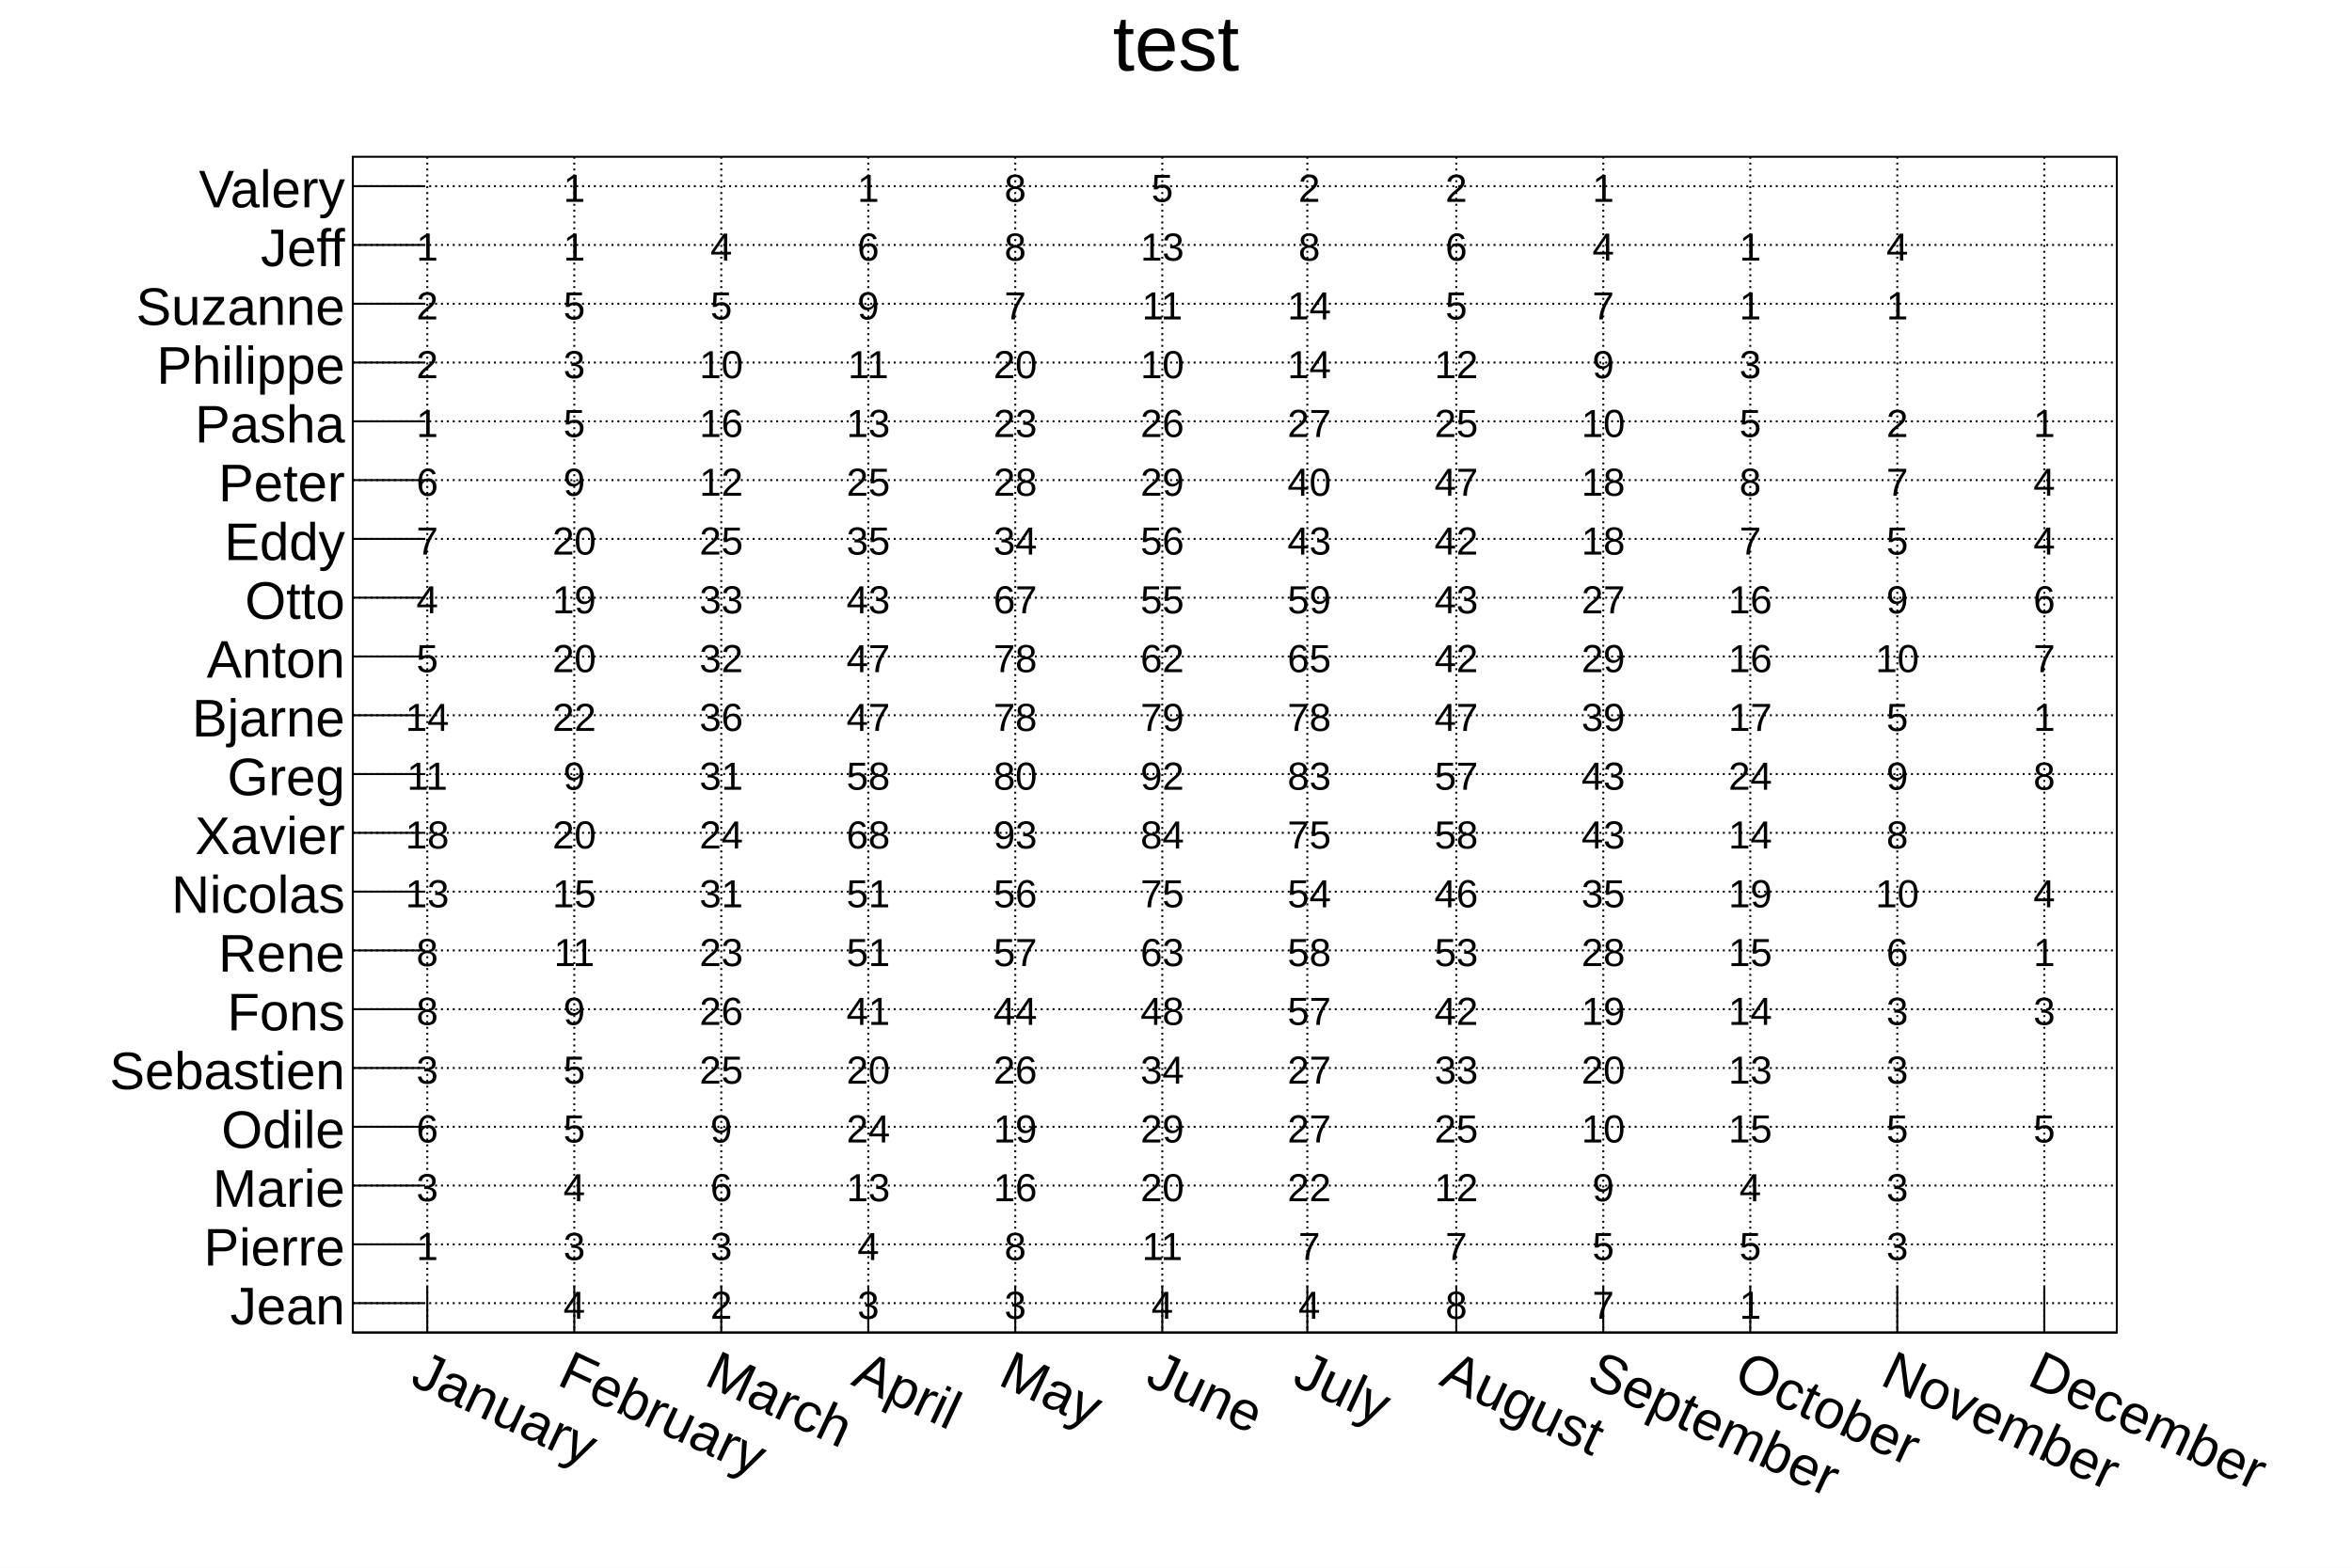
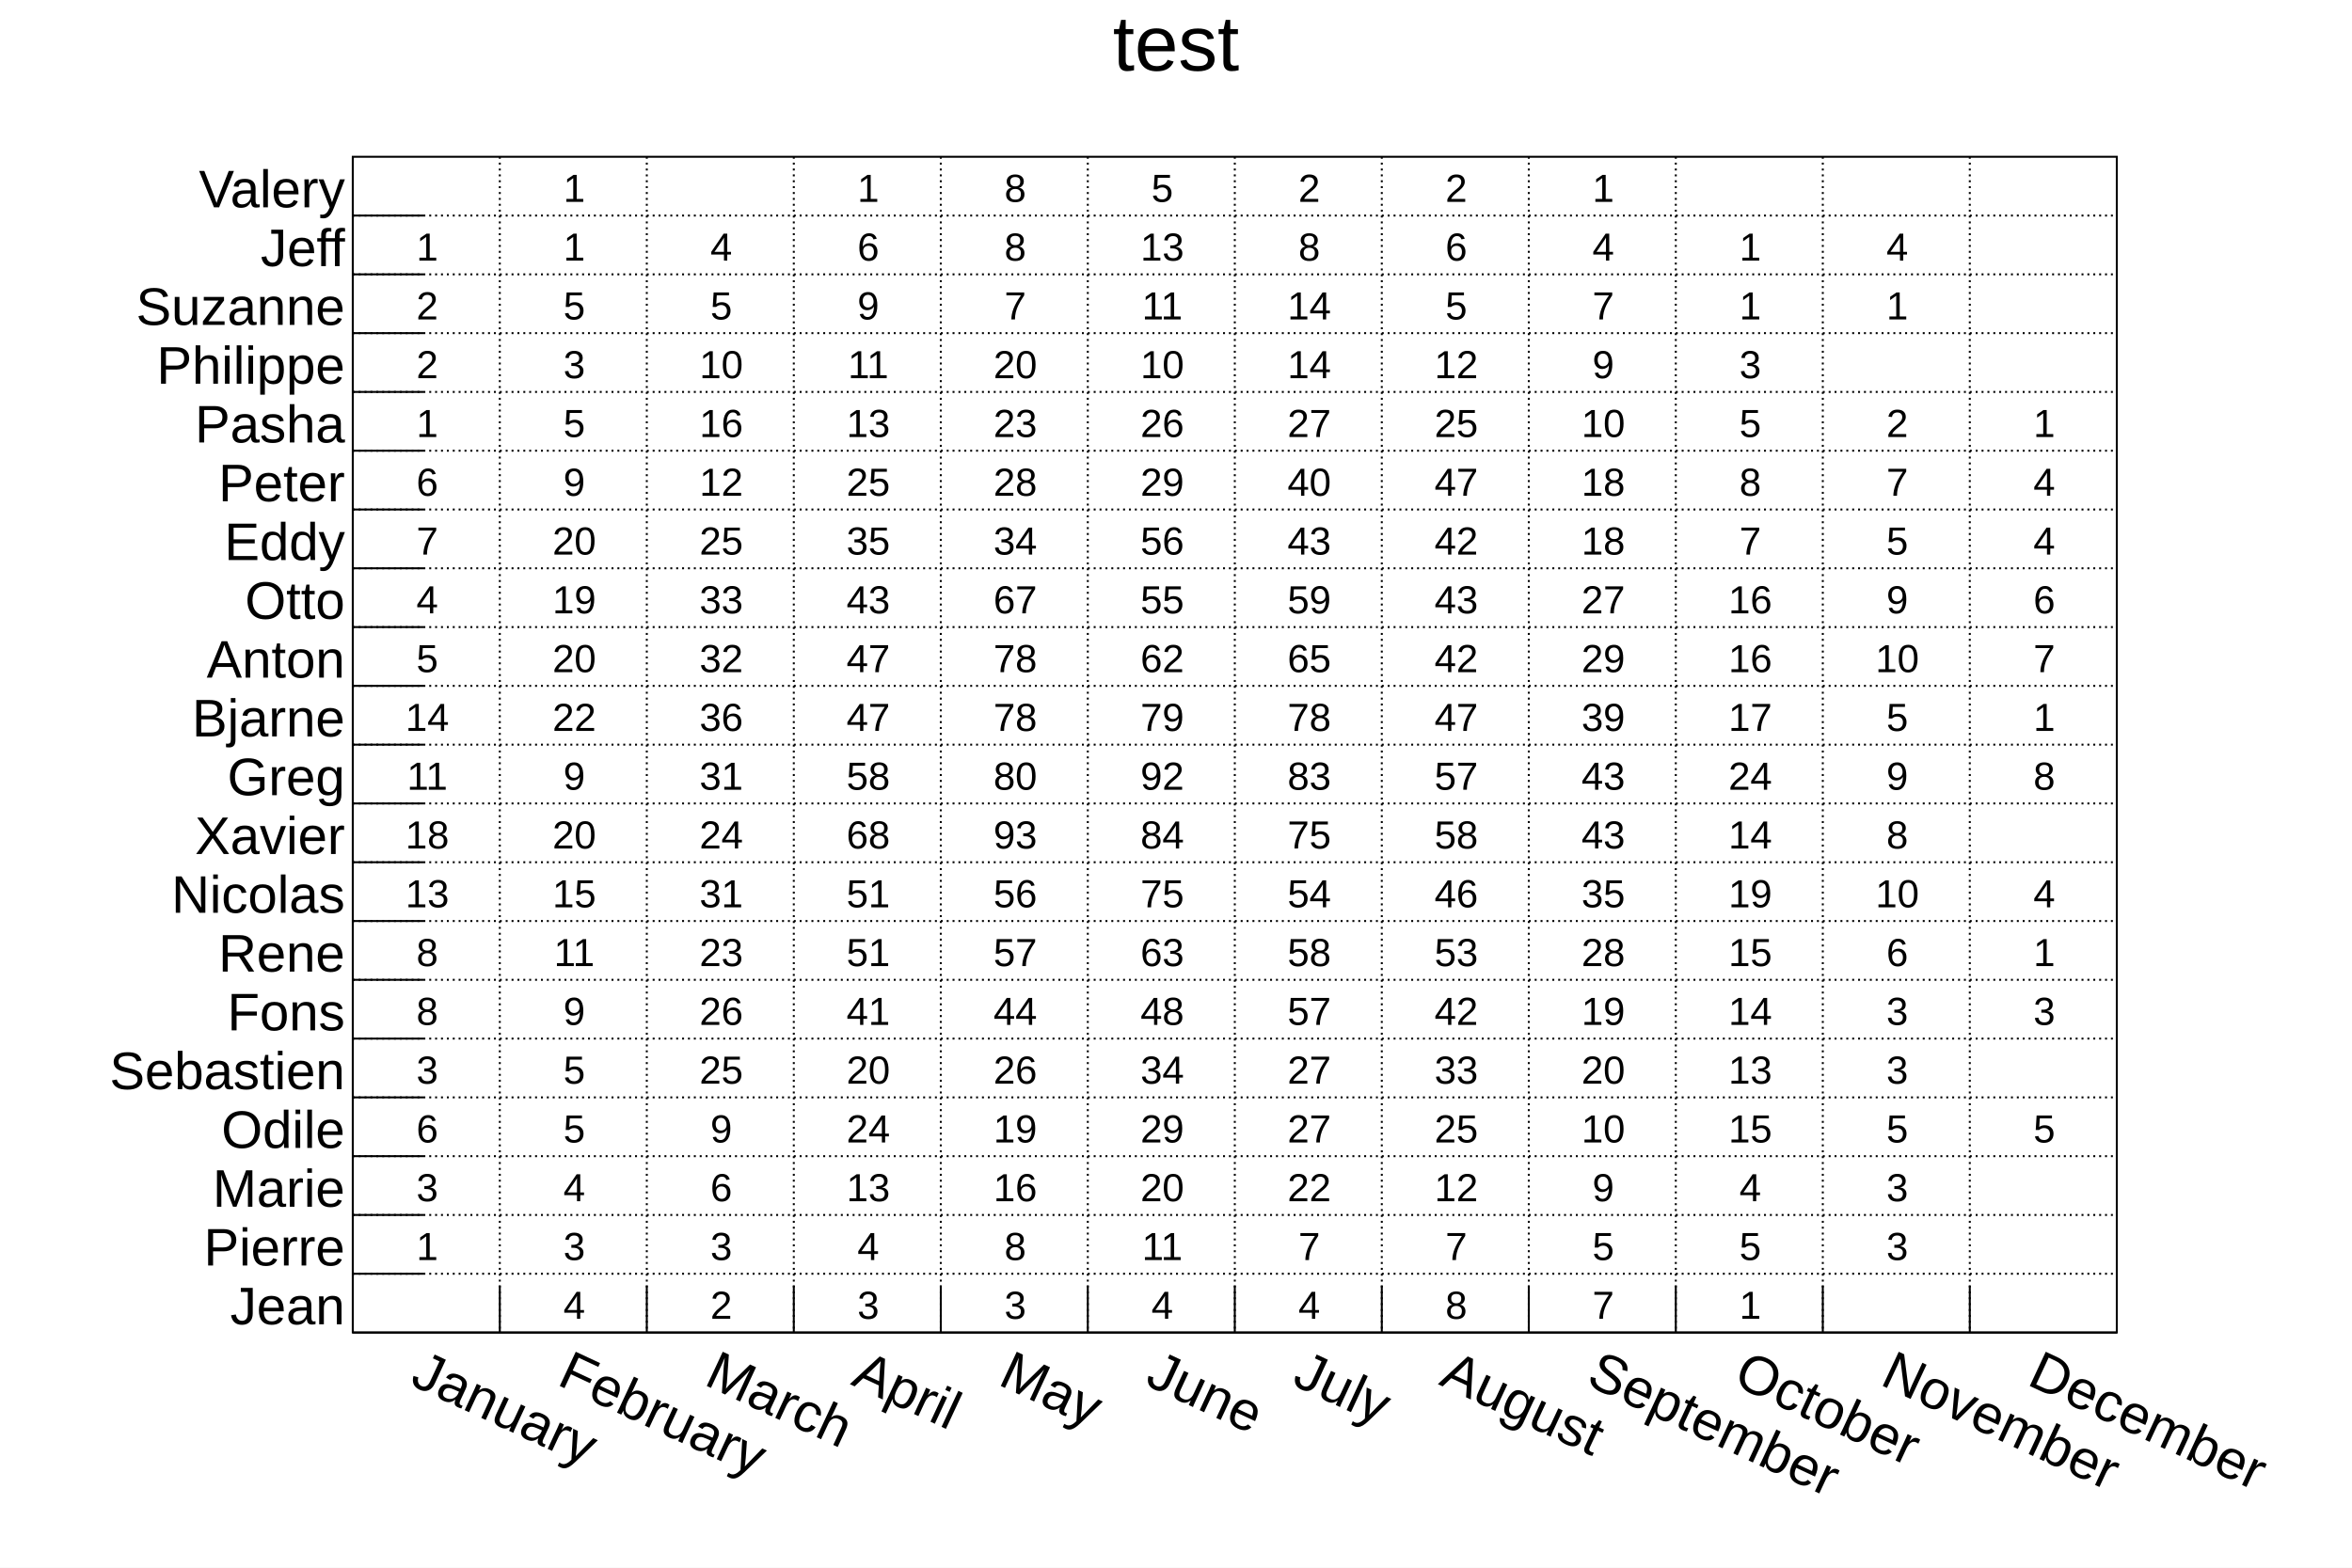
<svg xmlns="http://www.w3.org/2000/svg" viewBox="0 0 1200 800" preserveAspectRatio="none" width="1200" height="800">
  <path d="M0,0H1200V800H0Z" style="fill: white;" />
  <g>
    <g transform="translate(180,80)">
      <path d="M0,0H900V600H0Z" style="fill: white; stroke: black; stroke-width: 1;" />
      <g>
-         <path d="M38,0v600M113,0v600M188,0v600M263,0v600M338,0v600M413,0v600M487,0v600M563,0v600M638,0v600M713,0v600M788,0v600M863,0v600" style="stroke: black; stroke-width: 1; stroke-dasharray: 1,2;" />
-         <path d="M0,585h900M0,555h900M0,525h900M0,495h900M0,465h900M0,435h900M0,405h900M0,375h900M0,345h900M0,315h900M0,285h900M0,255h900M0,225h900M0,195h900M0,165h900M0,135h900M0,105h900M0,75h900M0,45h900M0,15h900" style="stroke: black; stroke-width: 1; stroke-dasharray: 1,2;" />
+         <path d="M75,0v600M150,0v600M225,0v600M300,0v600M375,0v600M450,0v600M525,0v600M600,0v600M675,0v600M750,0v600M825,0v600" style="stroke: black; stroke-width: 1; stroke-dasharray: 1,2;" />
+         <path d="M0,570h900M0,540h900M0,510h900M0,480h900M0,450h900M0,420h900M0,390h900M0,360h900M0,330h900M0,300h900M0,270h900M0,240h900M0,210h900M0,180h900M0,150h900M0,120h900M0,90h900M0,60h900M0,30h900" style="stroke: black; stroke-width: 1; stroke-dasharray: 1,2;" />
      </g>
      <svg x="0" y="0" overflow="hidden" width="900" height="600" viewBox="0 0 900 600">
        <g>
          <g font-family="Arial" font-size="20" space="preserve" fill="black" text-anchor="middle">
            <text dy=".4em" transform="translate(38,555)">
       1
      </text>
            <text dy=".4em" transform="translate(38,525)">
       3
      </text>
            <text dy=".4em" transform="translate(38,495)">
       6
      </text>
            <text dy=".4em" transform="translate(38,465)">
       3
      </text>
            <text dy=".4em" transform="translate(38,435)">
       8
      </text>
            <text dy=".4em" transform="translate(38,405)">
       8
      </text>
            <text dy=".4em" transform="translate(38,375)">
       13
      </text>
            <text dy=".4em" transform="translate(38,345)">
       18
      </text>
            <text dy=".4em" transform="translate(38,315)">
       11
      </text>
            <text dy=".4em" transform="translate(38,285)">
       14
      </text>
            <text dy=".4em" transform="translate(38,255)">
       5
      </text>
            <text dy=".4em" transform="translate(38,225)">
       4
      </text>
            <text dy=".4em" transform="translate(38,195)">
       7
      </text>
            <text dy=".4em" transform="translate(38,165)">
       6
      </text>
            <text dy=".4em" transform="translate(38,135)">
       1
      </text>
            <text dy=".4em" transform="translate(38,105)">
       2
      </text>
            <text dy=".4em" transform="translate(38,75)">
       2
      </text>
            <text dy=".4em" transform="translate(38,45)">
       1
      </text>
            <text dy=".4em" transform="translate(113,585)">
       4
      </text>
            <text dy=".4em" transform="translate(113,555)">
       3
      </text>
            <text dy=".4em" transform="translate(113,525)">
       4
      </text>
            <text dy=".4em" transform="translate(113,495)">
       5
      </text>
            <text dy=".4em" transform="translate(113,465)">
       5
      </text>
            <text dy=".4em" transform="translate(113,435)">
       9
      </text>
            <text dy=".4em" transform="translate(113,405)">
       11
      </text>
            <text dy=".4em" transform="translate(113,375)">
       15
      </text>
            <text dy=".4em" transform="translate(113,345)">
       20
      </text>
            <text dy=".4em" transform="translate(113,315)">
       9
      </text>
            <text dy=".4em" transform="translate(113,285)">
       22
      </text>
            <text dy=".4em" transform="translate(113,255)">
       20
      </text>
            <text dy=".4em" transform="translate(113,225)">
       19
      </text>
            <text dy=".4em" transform="translate(113,195)">
       20
      </text>
            <text dy=".4em" transform="translate(113,165)">
       9
      </text>
            <text dy=".4em" transform="translate(113,135)">
       5
      </text>
            <text dy=".4em" transform="translate(113,105)">
       3
      </text>
            <text dy=".4em" transform="translate(113,75)">
       5
      </text>
            <text dy=".4em" transform="translate(113,45)">
       1
      </text>
            <text dy=".4em" transform="translate(113,15)">
       1
      </text>
            <text dy=".4em" transform="translate(188,585)">
       2
      </text>
            <text dy=".4em" transform="translate(188,555)">
       3
      </text>
            <text dy=".4em" transform="translate(188,525)">
       6
      </text>
            <text dy=".4em" transform="translate(188,495)">
       9
      </text>
            <text dy=".4em" transform="translate(188,465)">
       25
      </text>
            <text dy=".4em" transform="translate(188,435)">
       26
      </text>
            <text dy=".4em" transform="translate(188,405)">
       23
      </text>
            <text dy=".4em" transform="translate(188,375)">
       31
      </text>
            <text dy=".4em" transform="translate(188,345)">
       24
      </text>
            <text dy=".4em" transform="translate(188,315)">
       31
      </text>
            <text dy=".4em" transform="translate(188,285)">
       36
      </text>
            <text dy=".4em" transform="translate(188,255)">
       32
      </text>
            <text dy=".4em" transform="translate(188,225)">
       33
      </text>
            <text dy=".4em" transform="translate(188,195)">
       25
      </text>
            <text dy=".4em" transform="translate(188,165)">
       12
      </text>
            <text dy=".4em" transform="translate(188,135)">
       16
      </text>
            <text dy=".4em" transform="translate(188,105)">
       10
      </text>
            <text dy=".4em" transform="translate(188,75)">
       5
      </text>
            <text dy=".4em" transform="translate(188,45)">
       4
      </text>
            <text dy=".4em" transform="translate(263,585)">
       3
      </text>
            <text dy=".4em" transform="translate(263,555)">
       4
      </text>
            <text dy=".4em" transform="translate(263,525)">
       13
      </text>
            <text dy=".4em" transform="translate(263,495)">
       24
      </text>
            <text dy=".4em" transform="translate(263,465)">
       20
      </text>
            <text dy=".4em" transform="translate(263,435)">
       41
      </text>
            <text dy=".4em" transform="translate(263,405)">
       51
      </text>
            <text dy=".4em" transform="translate(263,375)">
       51
      </text>
            <text dy=".4em" transform="translate(263,345)">
       68
      </text>
            <text dy=".4em" transform="translate(263,315)">
       58
      </text>
            <text dy=".4em" transform="translate(263,285)">
       47
      </text>
            <text dy=".4em" transform="translate(263,255)">
       47
      </text>
            <text dy=".4em" transform="translate(263,225)">
       43
      </text>
            <text dy=".4em" transform="translate(263,195)">
       35
      </text>
            <text dy=".4em" transform="translate(263,165)">
       25
      </text>
            <text dy=".4em" transform="translate(263,135)">
       13
      </text>
            <text dy=".4em" transform="translate(263,105)">
       11
      </text>
            <text dy=".4em" transform="translate(263,75)">
       9
      </text>
            <text dy=".4em" transform="translate(263,45)">
       6
      </text>
            <text dy=".4em" transform="translate(263,15)">
       1
      </text>
            <text dy=".4em" transform="translate(338,585)">
       3
      </text>
            <text dy=".4em" transform="translate(338,555)">
       8
      </text>
            <text dy=".4em" transform="translate(338,525)">
       16
      </text>
            <text dy=".4em" transform="translate(338,495)">
       19
      </text>
            <text dy=".4em" transform="translate(338,465)">
       26
      </text>
            <text dy=".4em" transform="translate(338,435)">
       44
      </text>
            <text dy=".4em" transform="translate(338,405)">
       57
      </text>
            <text dy=".4em" transform="translate(338,375)">
       56
      </text>
            <text dy=".4em" transform="translate(338,345)">
       93
      </text>
            <text dy=".4em" transform="translate(338,315)">
       80
      </text>
            <text dy=".4em" transform="translate(338,285)">
       78
      </text>
            <text dy=".4em" transform="translate(338,255)">
       78
      </text>
            <text dy=".4em" transform="translate(338,225)">
       67
      </text>
            <text dy=".4em" transform="translate(338,195)">
       34
      </text>
            <text dy=".4em" transform="translate(338,165)">
       28
      </text>
            <text dy=".4em" transform="translate(338,135)">
       23
      </text>
            <text dy=".4em" transform="translate(338,105)">
       20
      </text>
            <text dy=".4em" transform="translate(338,75)">
       7
      </text>
            <text dy=".4em" transform="translate(338,45)">
       8
      </text>
            <text dy=".4em" transform="translate(338,15)">
       8
      </text>
            <text dy=".4em" transform="translate(413,585)">
       4
      </text>
            <text dy=".4em" transform="translate(413,555)">
       11
      </text>
            <text dy=".4em" transform="translate(413,525)">
       20
      </text>
            <text dy=".4em" transform="translate(413,495)">
       29
      </text>
            <text dy=".4em" transform="translate(413,465)">
       34
      </text>
            <text dy=".4em" transform="translate(413,435)">
       48
      </text>
            <text dy=".4em" transform="translate(413,405)">
       63
      </text>
            <text dy=".4em" transform="translate(413,375)">
       75
      </text>
            <text dy=".4em" transform="translate(413,345)">
       84
      </text>
            <text dy=".4em" transform="translate(413,315)">
       92
      </text>
            <text dy=".4em" transform="translate(413,285)">
       79
      </text>
            <text dy=".4em" transform="translate(413,255)">
       62
      </text>
            <text dy=".4em" transform="translate(413,225)">
       55
      </text>
            <text dy=".4em" transform="translate(413,195)">
       56
      </text>
            <text dy=".4em" transform="translate(413,165)">
       29
      </text>
            <text dy=".4em" transform="translate(413,135)">
       26
      </text>
            <text dy=".4em" transform="translate(413,105)">
       10
      </text>
            <text dy=".4em" transform="translate(413,75)">
       11
      </text>
            <text dy=".4em" transform="translate(413,45)">
       13
      </text>
            <text dy=".4em" transform="translate(413,15)">
       5
      </text>
            <text dy=".4em" transform="translate(488,585)">
       4
      </text>
            <text dy=".4em" transform="translate(488,555)">
       7
      </text>
            <text dy=".4em" transform="translate(488,525)">
       22
      </text>
            <text dy=".4em" transform="translate(488,495)">
       27
      </text>
            <text dy=".4em" transform="translate(488,465)">
       27
      </text>
            <text dy=".4em" transform="translate(488,435)">
       57
      </text>
            <text dy=".4em" transform="translate(488,405)">
       58
      </text>
            <text dy=".4em" transform="translate(488,375)">
       54
      </text>
            <text dy=".4em" transform="translate(488,345)">
       75
      </text>
            <text dy=".4em" transform="translate(488,315)">
       83
      </text>
            <text dy=".4em" transform="translate(488,285)">
       78
      </text>
            <text dy=".4em" transform="translate(488,255)">
       65
      </text>
            <text dy=".4em" transform="translate(488,225)">
       59
      </text>
            <text dy=".4em" transform="translate(488,195)">
       43
      </text>
            <text dy=".4em" transform="translate(488,165)">
       40
      </text>
            <text dy=".4em" transform="translate(488,135)">
       27
      </text>
            <text dy=".4em" transform="translate(488,105)">
       14
      </text>
            <text dy=".4em" transform="translate(488,75)">
       14
      </text>
            <text dy=".4em" transform="translate(488,45)">
       8
      </text>
            <text dy=".4em" transform="translate(488,15)">
       2
      </text>
            <text dy=".4em" transform="translate(563,585)">
       8
      </text>
            <text dy=".4em" transform="translate(563,555)">
       7
      </text>
            <text dy=".4em" transform="translate(563,525)">
       12
      </text>
            <text dy=".4em" transform="translate(563,495)">
       25
      </text>
            <text dy=".4em" transform="translate(563,465)">
       33
      </text>
            <text dy=".4em" transform="translate(563,435)">
       42
      </text>
            <text dy=".4em" transform="translate(563,405)">
       53
      </text>
            <text dy=".4em" transform="translate(563,375)">
       46
      </text>
            <text dy=".4em" transform="translate(563,345)">
       58
      </text>
            <text dy=".4em" transform="translate(563,315)">
       57
      </text>
            <text dy=".4em" transform="translate(563,285)">
       47
      </text>
            <text dy=".4em" transform="translate(563,255)">
       42
      </text>
            <text dy=".4em" transform="translate(563,225)">
       43
      </text>
            <text dy=".4em" transform="translate(563,195)">
       42
      </text>
            <text dy=".4em" transform="translate(563,165)">
       47
      </text>
            <text dy=".4em" transform="translate(563,135)">
       25
      </text>
            <text dy=".4em" transform="translate(563,105)">
       12
      </text>
            <text dy=".4em" transform="translate(563,75)">
       5
      </text>
            <text dy=".4em" transform="translate(563,45)">
       6
      </text>
            <text dy=".4em" transform="translate(563,15)">
       2
      </text>
            <text dy=".4em" transform="translate(638,585)">
       7
      </text>
            <text dy=".4em" transform="translate(638,555)">
       5
      </text>
            <text dy=".4em" transform="translate(638,525)">
       9
      </text>
            <text dy=".4em" transform="translate(638,495)">
       10
      </text>
            <text dy=".4em" transform="translate(638,465)">
       20
      </text>
            <text dy=".4em" transform="translate(638,435)">
       19
      </text>
            <text dy=".4em" transform="translate(638,405)">
       28
      </text>
            <text dy=".4em" transform="translate(638,375)">
       35
      </text>
            <text dy=".4em" transform="translate(638,345)">
       43
      </text>
            <text dy=".4em" transform="translate(638,315)">
       43
      </text>
            <text dy=".4em" transform="translate(638,285)">
       39
      </text>
            <text dy=".4em" transform="translate(638,255)">
       29
      </text>
            <text dy=".4em" transform="translate(638,225)">
       27
      </text>
            <text dy=".4em" transform="translate(638,195)">
       18
      </text>
            <text dy=".4em" transform="translate(638,165)">
       18
      </text>
            <text dy=".4em" transform="translate(638,135)">
       10
      </text>
            <text dy=".4em" transform="translate(638,105)">
       9
      </text>
            <text dy=".4em" transform="translate(638,75)">
       7
      </text>
            <text dy=".4em" transform="translate(638,45)">
       4
      </text>
            <text dy=".4em" transform="translate(638,15)">
       1
      </text>
            <text dy=".4em" transform="translate(713,585)">
       1
      </text>
            <text dy=".4em" transform="translate(713,555)">
       5
      </text>
            <text dy=".4em" transform="translate(713,525)">
       4
      </text>
            <text dy=".4em" transform="translate(713,495)">
       15
      </text>
            <text dy=".4em" transform="translate(713,465)">
       13
      </text>
            <text dy=".4em" transform="translate(713,435)">
       14
      </text>
            <text dy=".4em" transform="translate(713,405)">
       15
      </text>
            <text dy=".4em" transform="translate(713,375)">
       19
      </text>
            <text dy=".4em" transform="translate(713,345)">
       14
      </text>
            <text dy=".4em" transform="translate(713,315)">
       24
      </text>
            <text dy=".4em" transform="translate(713,285)">
       17
      </text>
            <text dy=".4em" transform="translate(713,255)">
       16
      </text>
            <text dy=".4em" transform="translate(713,225)">
       16
      </text>
            <text dy=".4em" transform="translate(713,195)">
       7
      </text>
            <text dy=".4em" transform="translate(713,165)">
       8
      </text>
            <text dy=".4em" transform="translate(713,135)">
       5
      </text>
            <text dy=".4em" transform="translate(713,105)">
       3
      </text>
            <text dy=".4em" transform="translate(713,75)">
       1
      </text>
            <text dy=".4em" transform="translate(713,45)">
       1
      </text>
            <text dy=".4em" transform="translate(788,555)">
       3
      </text>
            <text dy=".4em" transform="translate(788,525)">
       3
      </text>
            <text dy=".4em" transform="translate(788,495)">
       5
      </text>
            <text dy=".4em" transform="translate(788,465)">
       3
      </text>
            <text dy=".4em" transform="translate(788,435)">
       3
      </text>
            <text dy=".4em" transform="translate(788,405)">
       6
      </text>
            <text dy=".4em" transform="translate(788,375)">
       10
      </text>
            <text dy=".4em" transform="translate(788,345)">
       8
      </text>
            <text dy=".4em" transform="translate(788,315)">
       9
      </text>
            <text dy=".4em" transform="translate(788,285)">
       5
      </text>
            <text dy=".4em" transform="translate(788,255)">
       10
      </text>
            <text dy=".4em" transform="translate(788,225)">
       9
      </text>
            <text dy=".4em" transform="translate(788,195)">
       5
      </text>
            <text dy=".4em" transform="translate(788,165)">
       7
      </text>
            <text dy=".4em" transform="translate(788,135)">
       2
      </text>
            <text dy=".4em" transform="translate(788,75)">
       1
      </text>
            <text dy=".4em" transform="translate(788,45)">
       4
      </text>
            <text dy=".4em" transform="translate(863,495)">
       5
      </text>
            <text dy=".4em" transform="translate(863,435)">
       3
      </text>
            <text dy=".4em" transform="translate(863,405)">
       1
      </text>
            <text dy=".4em" transform="translate(863,375)">
       4
      </text>
            <text dy=".4em" transform="translate(863,315)">
       8
      </text>
            <text dy=".4em" transform="translate(863,285)">
       1
      </text>
            <text dy=".4em" transform="translate(863,255)">
       7
      </text>
            <text dy=".4em" transform="translate(863,225)">
       6
      </text>
            <text dy=".4em" transform="translate(863,195)">
       4
      </text>
            <text dy=".4em" transform="translate(863,165)">
       4
      </text>
            <text dy=".4em" transform="translate(863,135)">
       1
      </text>
          </g>
        </g>
      </svg>
      <g>
        <g transform="translate(0,600)">
-           <path d="M0,0h900M38,-24v24m75,-24v24m75,-24v24m75,-24v24m75,-24v24m75,-24v24m74,-24v24m76,-24v24m75,-24v24m75,-24v24m75,-24v24m75,-24v24" style="stroke: black; stroke-width: 1;" />
+           <path d="M0,0h900M75,-24v24m75,-24v24m75,-24v24m75,-24v24m75,-24v24m75,-24v24m75,-24v24m75,-24v24m75,-24v24m75,-24v24m75,-24v24" style="stroke: black; stroke-width: 1;" />
          <g font-family="Arial" font-size="28" space="preserve" fill="black" text-anchor="middle">
            <text dy=".8em" transform="translate(38,6) rotate(25)" style="text-anchor: start;">
       January
      </text>
            <text dy=".8em" transform="translate(113,6) rotate(25)" style="text-anchor: start;">
       February
      </text>
            <text dy=".8em" transform="translate(188,6) rotate(25)" style="text-anchor: start;">
       March
      </text>
            <text dy=".8em" transform="translate(263,6) rotate(25)" style="text-anchor: start;">
       April
      </text>
            <text dy=".8em" transform="translate(338,6) rotate(25)" style="text-anchor: start;">
       May
      </text>
            <text dy=".8em" transform="translate(413,6) rotate(25)" style="text-anchor: start;">
       June
      </text>
            <text dy=".8em" transform="translate(488,6) rotate(25)" style="text-anchor: start;">
       July
      </text>
            <text dy=".8em" transform="translate(563,6) rotate(25)" style="text-anchor: start;">
       August
      </text>
            <text dy=".8em" transform="translate(638,6) rotate(25)" style="text-anchor: start;">
       September
      </text>
            <text dy=".8em" transform="translate(713,6) rotate(25)" style="text-anchor: start;">
       October
      </text>
            <text dy=".8em" transform="translate(788,6) rotate(25)" style="text-anchor: start;">
       November
      </text>
            <text dy=".8em" transform="translate(863,6) rotate(25)" style="text-anchor: start;">
       December
      </text>
          </g>
        </g>
        <g>
-           <path d="M0,0v600M36,585h-36m36,-30h-36m36,-30h-36m36,-30h-36m36,-30h-36m36,-30h-36m36,-30h-36m36,-30h-36m36,-30h-36m36,-30h-36m36,-30h-36m36,-30h-36m36,-30h-36m36,-30h-36m36,-30h-36m36,-30h-36m36,-30h-36m36,-30h-36m36,-30h-36m36,-30h-36" style="stroke: black; stroke-width: 1;" />
+           <path d="M0,0v600M36,570h-36m36,-30h-36m36,-30h-36m36,-30h-36m36,-30h-36m36,-30h-36m36,-30h-36m36,-30h-36m36,-30h-36m36,-30h-36m36,-30h-36m36,-30h-36m36,-30h-36m36,-30h-36m36,-30h-36m36,-30h-36m36,-30h-36m36,-30h-36m36,-30h-36" style="stroke: black; stroke-width: 1;" />
          <g font-family="Arial" font-size="27" space="preserve" fill="black" text-anchor="end">
            <text dy=".4em" transform="translate(-4,585)">
       Jean
      </text>
            <text dy=".4em" transform="translate(-4,555)">
       Pierre
      </text>
            <text dy=".4em" transform="translate(-4,525)">
       Marie
      </text>
            <text dy=".4em" transform="translate(-4,495)">
       Odile
      </text>
            <text dy=".4em" transform="translate(-4,465)">
       Sebastien
      </text>
            <text dy=".4em" transform="translate(-4,435)">
       Fons
      </text>
            <text dy=".4em" transform="translate(-4,405)">
       Rene
      </text>
            <text dy=".4em" transform="translate(-4,375)">
       Nicolas
      </text>
            <text dy=".4em" transform="translate(-4,345)">
       Xavier
      </text>
            <text dy=".4em" transform="translate(-4,315)">
       Greg
      </text>
            <text dy=".4em" transform="translate(-4,285)">
       Bjarne
      </text>
            <text dy=".4em" transform="translate(-4,255)">
       Anton
      </text>
            <text dy=".4em" transform="translate(-4,225)">
       Otto
      </text>
            <text dy=".4em" transform="translate(-4,195)">
       Eddy
      </text>
            <text dy=".4em" transform="translate(-4,165)">
       Peter
      </text>
            <text dy=".4em" transform="translate(-4,135)">
       Pasha
      </text>
            <text dy=".4em" transform="translate(-4,105)">
       Philippe
      </text>
            <text dy=".4em" transform="translate(-4,75)">
       Suzanne
      </text>
            <text dy=".4em" transform="translate(-4,45)">
       Jeff
      </text>
            <text dy=".4em" transform="translate(-4,15)">
       Valery
      </text>
          </g>
        </g>
      </g>
    </g>
    <g transform="translate(150,4)" font-family="Arial" font-size="40" space="preserve">
      <text fill="black" text-anchor="middle" dy=".8em" transform="translate(450)">
    test
   </text>
    </g>
  </g>
</svg>
